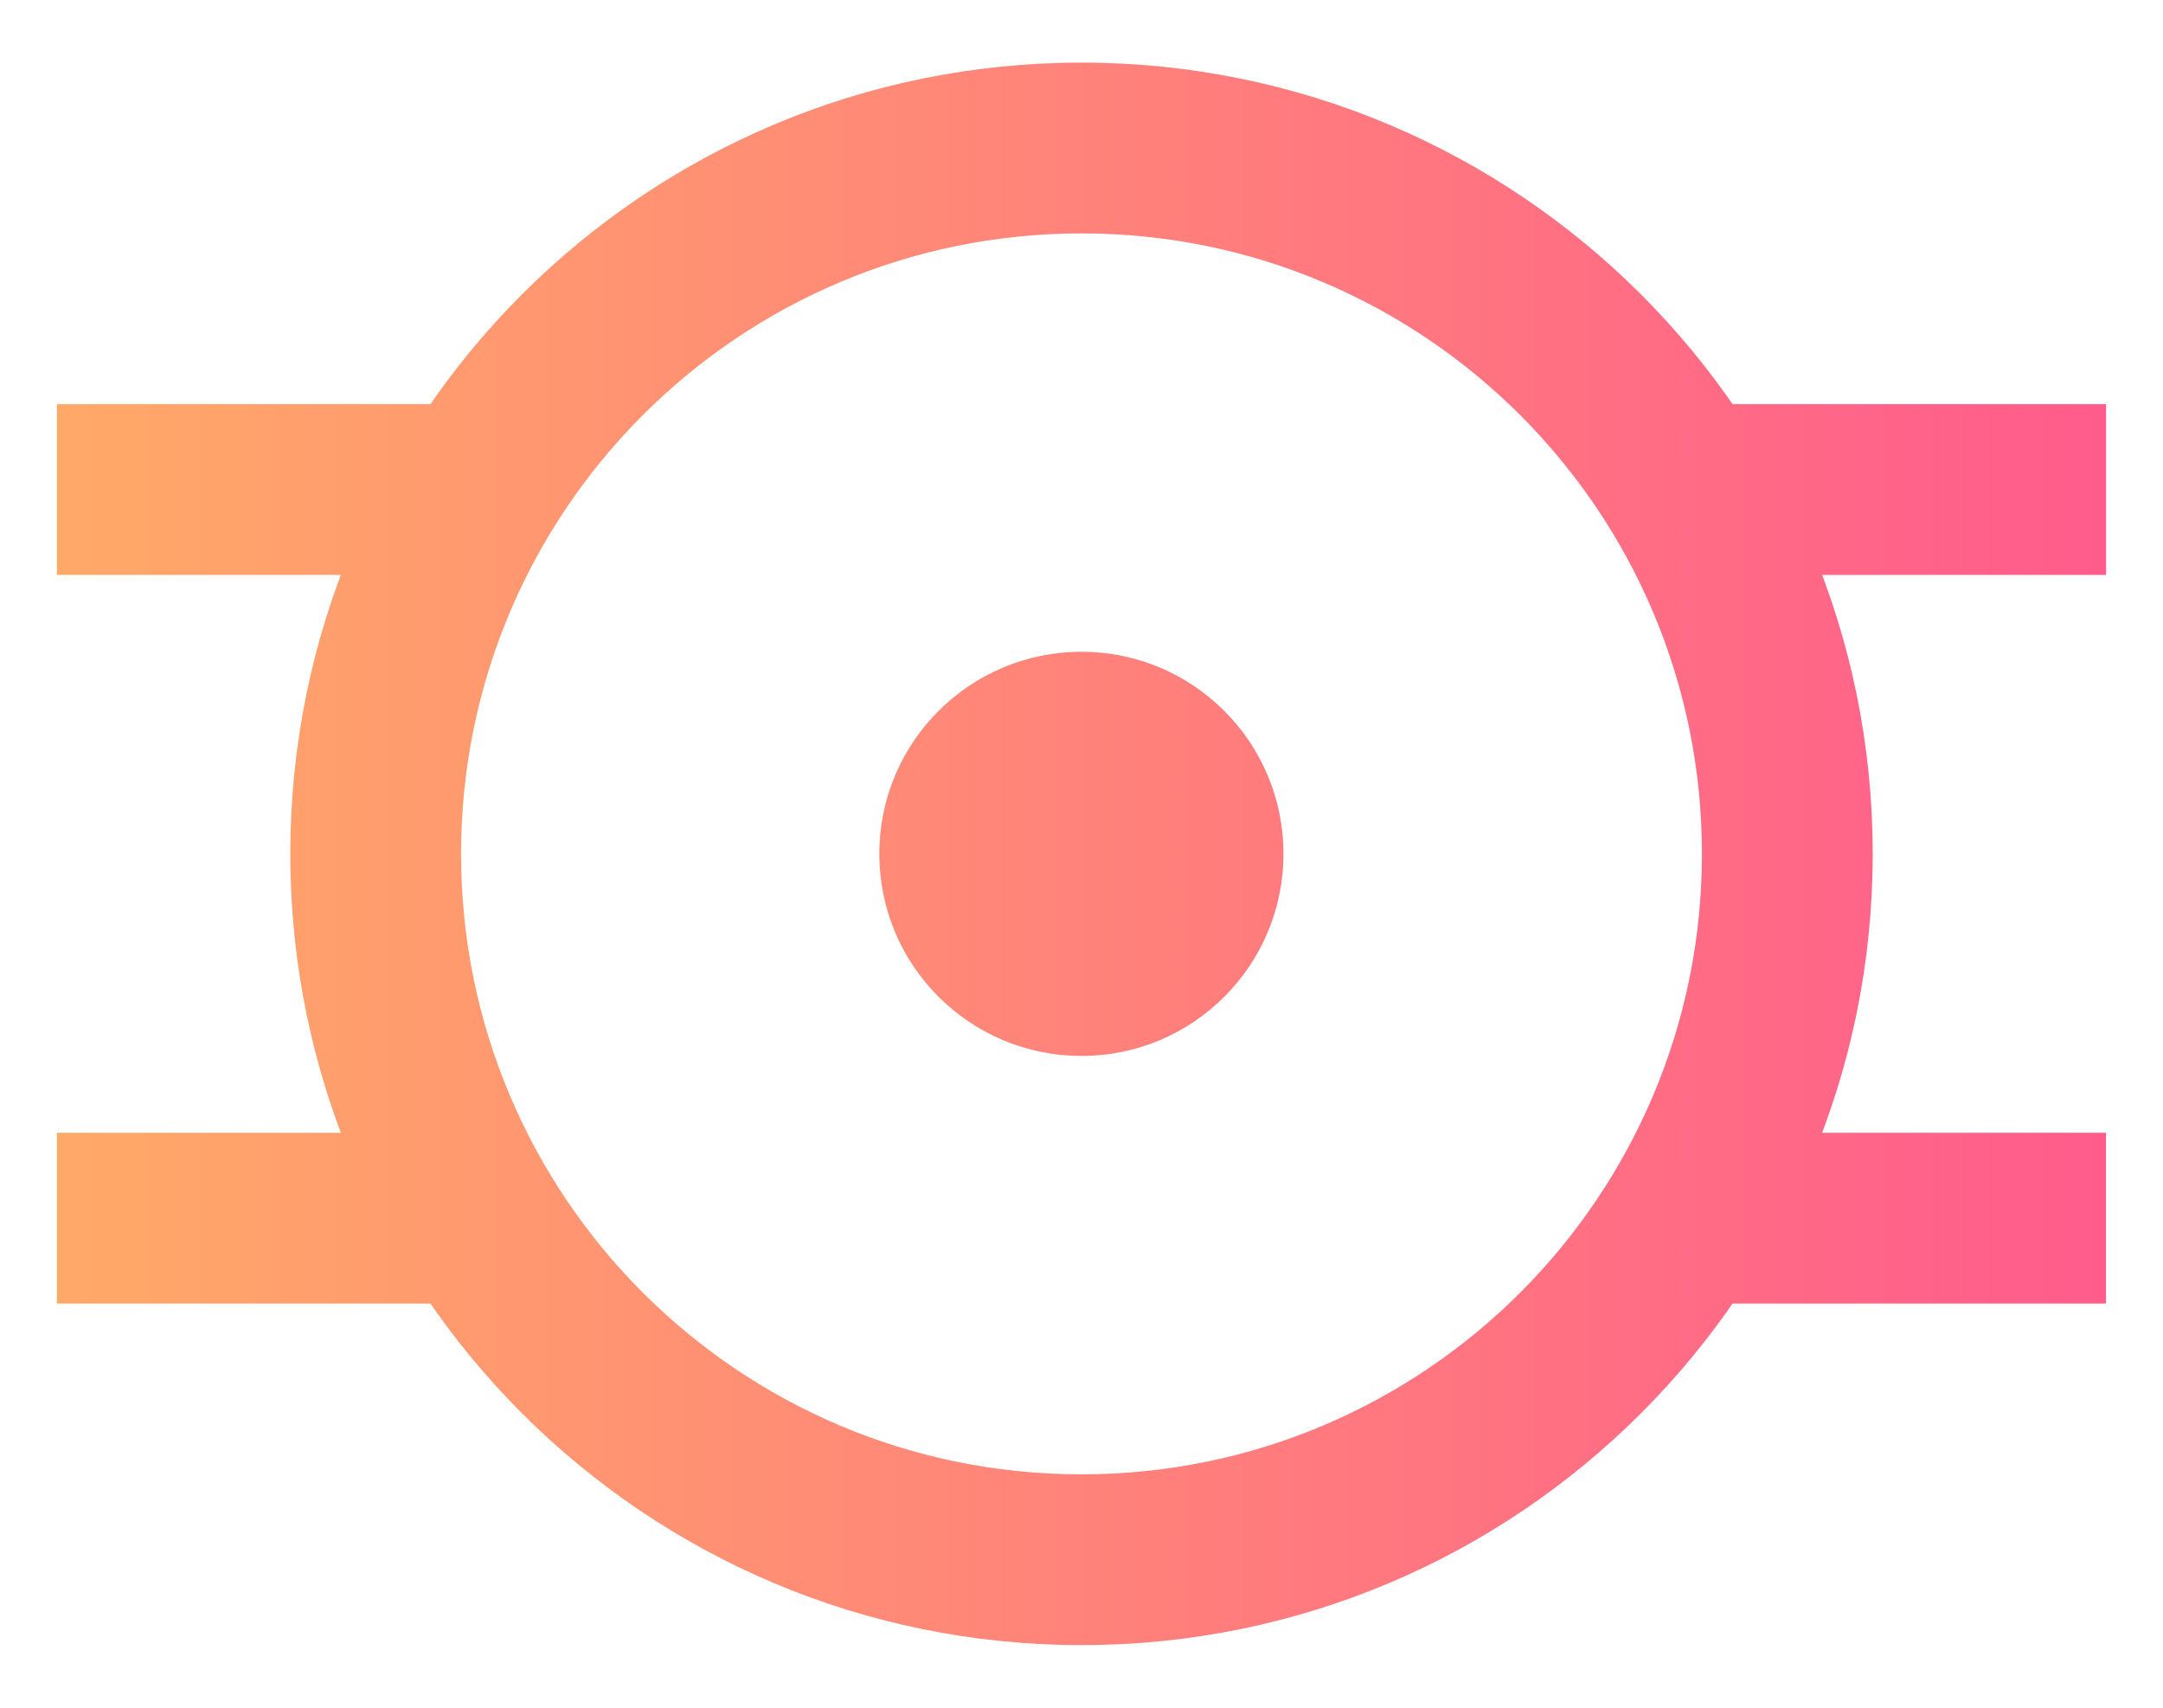
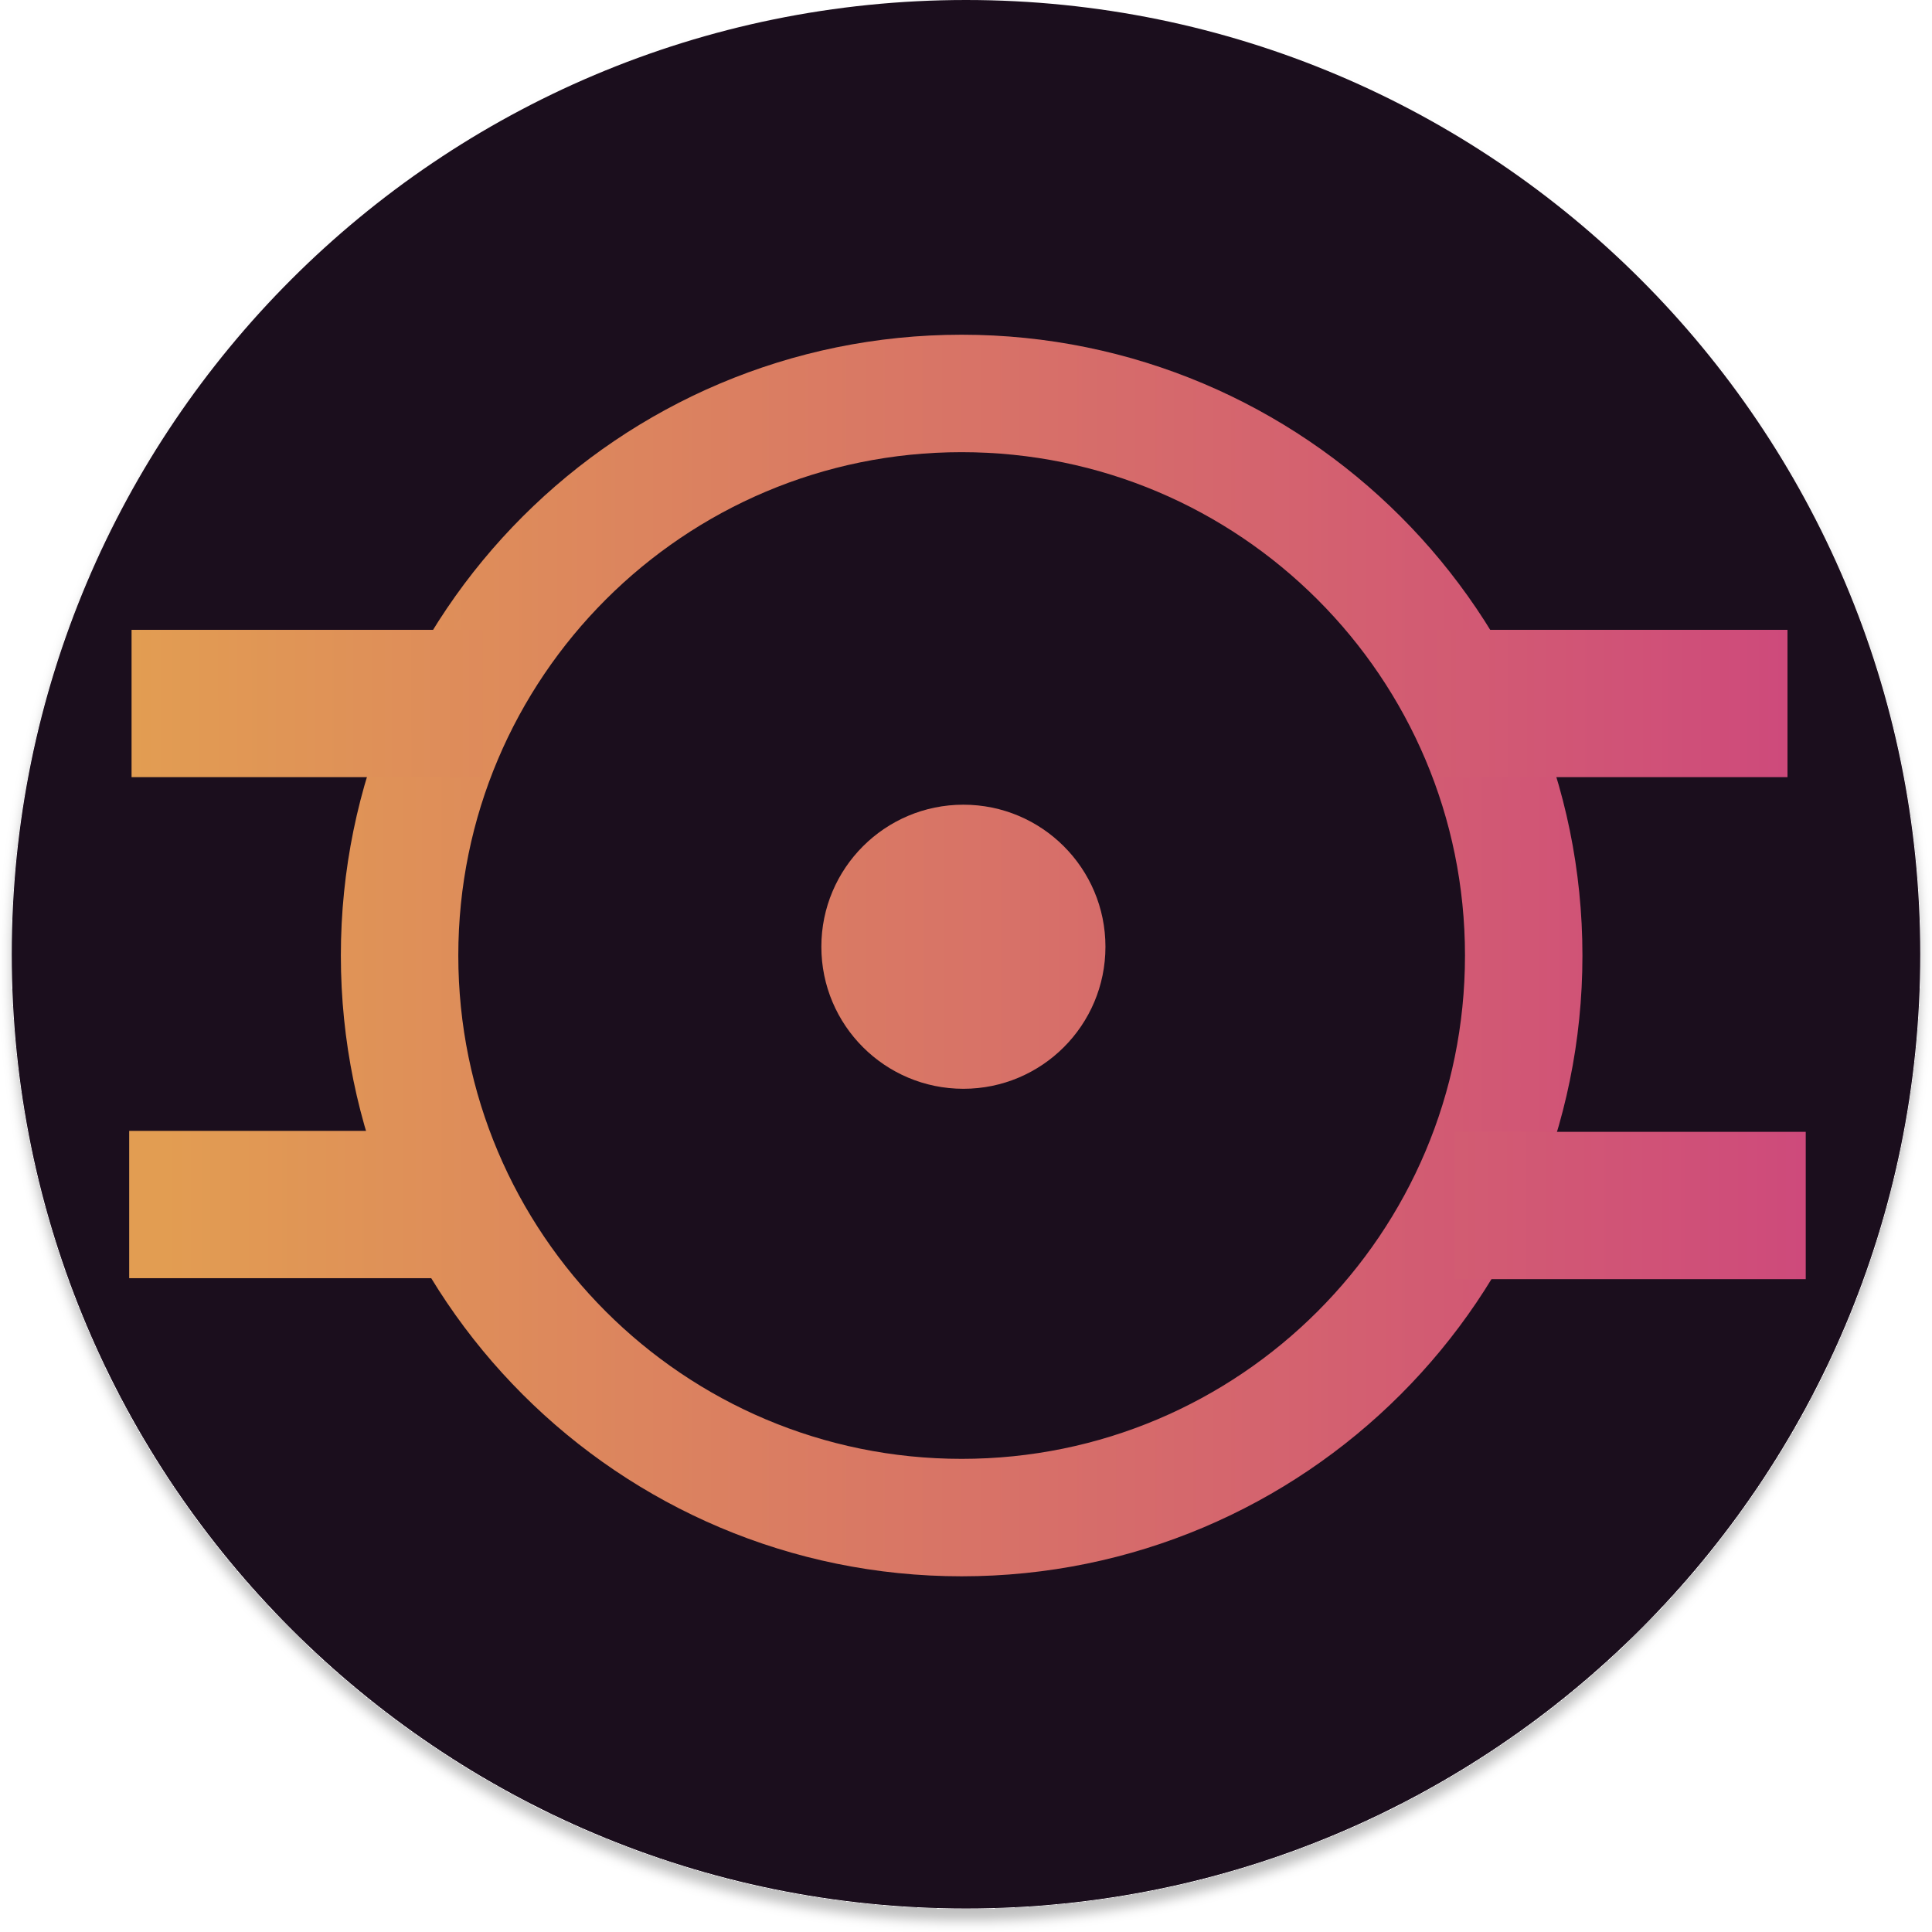
- <svg xmlns="http://www.w3.org/2000/svg" width="19" height="15" viewBox="0 0 19 15" fill="none">
-   <path fill-rule="evenodd" clip-rule="evenodd" d="M9.5 2.05C6.49 2.05 4.05 4.49 4.05 7.5C4.05 10.51 6.49 12.95 9.5 12.95C12.51 12.95 14.95 10.51 14.95 7.5C14.95 4.49 12.51 2.05 9.5 2.05ZM2.55 7.5C2.55 3.661 5.661 0.55 9.5 0.55C13.338 0.55 16.45 3.661 16.45 7.5C16.45 11.338 13.338 14.45 9.5 14.45C5.661 14.45 2.55 11.338 2.55 7.5Z" fill="url(#paint0_linear_38_4135)" />
-   <path d="M9.5 9.275C10.48 9.275 11.274 8.48 11.274 7.5C11.274 6.519 10.48 5.725 9.5 5.725C8.519 5.725 7.724 6.519 7.724 7.5C7.724 8.48 8.519 9.275 9.5 9.275Z" fill="url(#paint1_linear_38_4135)" />
-   <path fill-rule="evenodd" clip-rule="evenodd" d="M18.5 5.05H14.825V3.55H18.5V5.05Z" fill="url(#paint2_linear_38_4135)" />
-   <path fill-rule="evenodd" clip-rule="evenodd" d="M18.499 11.45H14.824V9.95H18.499V11.45Z" fill="url(#paint3_linear_38_4135)" />
-   <path fill-rule="evenodd" clip-rule="evenodd" d="M4.175 5.05H0.5V3.55H4.175V5.05Z" fill="url(#paint4_linear_38_4135)" />
-   <path fill-rule="evenodd" clip-rule="evenodd" d="M4.175 11.45H0.5V9.95H4.175V11.45Z" fill="url(#paint5_linear_38_4135)" />
+ <svg xmlns="http://www.w3.org/2000/svg" width="658" height="658" viewBox="0 0 658 658" fill="none">
+   <g filter="url(#filter0_d)">
+     <circle cx="329" cy="325" r="325" fill="#120514" fill-opacity="0.96" />
+     <circle cx="327.517" cy="325.428" r="191.428" stroke="url(#paint0_linear)" stroke-width="40" />
+     <circle cx="328.114" cy="322.441" r="48.378" fill="url(#paint1_linear)" />
+     <rect x="495.549" y="385.481" width="119.451" height="50.169" fill="url(#paint2_linear)" />
+     <rect x="489.332" y="214.51" width="119.451" height="50.169" fill="url(#paint3_linear)" />
+     <rect x="44.807" y="214.51" width="119.451" height="50.169" fill="url(#paint4_linear)" />
+     <path d="M44 385.154H163.451V435.324H44V385.154Z" fill="url(#paint5_linear)" />
+   </g>
  <defs>
-     <linearGradient id="paint0_linear_38_4135" x1="-2.094" y1="4.242" x2="21.093" y2="4.242" gradientUnits="userSpaceOnUse">
-       <stop stop-color="#FFB463" />
-       <stop offset="1" stop-color="#FF5191" />
+     <filter id="filter0_d" x="0" y="0" width="658" height="658" filterUnits="userSpaceOnUse" color-interpolation-filters="sRGB">
+       <feFlood flood-opacity="0" result="BackgroundImageFix" />
+       <feColorMatrix in="SourceAlpha" type="matrix" values="0 0 0 0 0 0 0 0 0 0 0 0 0 0 0 0 0 0 127 0" result="hardAlpha" />
+       <feOffset dy="4" />
+       <feGaussianBlur stdDeviation="2" />
+       <feComposite in2="hardAlpha" operator="out" />
+       <feColorMatrix type="matrix" values="0 0 0 0 0 0 0 0 0 0 0 0 0 0 0 0 0 0 0.25 0" />
+       <feBlend mode="normal" in2="BackgroundImageFix" result="effect1_dropShadow" />
+       <feBlend mode="normal" in="SourceGraphic" in2="effect1_dropShadow" result="shape" />
+     </filter>
+     <linearGradient id="paint0_linear" x1="55.169" y1="226.321" x2="599.865" y2="226.321" gradientUnits="userSpaceOnUse">
+       <stop stop-color="#E29D52" />
+       <stop offset="1" stop-color="#CE4A7B" />
    </linearGradient>
-     <linearGradient id="paint1_linear_38_4135" x1="-2.094" y1="4.242" x2="21.093" y2="4.242" gradientUnits="userSpaceOnUse">
-       <stop stop-color="#FFB463" />
-       <stop offset="1" stop-color="#FF5191" />
+     <linearGradient id="paint1_linear" x1="55.766" y1="299.764" x2="599.865" y2="299.764" gradientUnits="userSpaceOnUse">
+       <stop stop-color="#E29D52" />
+       <stop offset="1" stop-color="#CE4A7B" />
    </linearGradient>
-     <linearGradient id="paint2_linear_38_4135" x1="-2.094" y1="4.242" x2="21.093" y2="4.242" gradientUnits="userSpaceOnUse">
-       <stop stop-color="#FFB463" />
-       <stop offset="1" stop-color="#FF5191" />
+     <linearGradient id="paint2_linear" x1="70.303" y1="398.808" x2="615" y2="398.808" gradientUnits="userSpaceOnUse">
+       <stop stop-color="#E29D52" />
+       <stop offset="1" stop-color="#CE4A7B" />
    </linearGradient>
-     <linearGradient id="paint3_linear_38_4135" x1="-2.094" y1="4.242" x2="21.093" y2="4.242" gradientUnits="userSpaceOnUse">
-       <stop stop-color="#FFB463" />
-       <stop offset="1" stop-color="#FF5191" />
+     <linearGradient id="paint3_linear" x1="64.086" y1="227.836" x2="608.783" y2="227.836" gradientUnits="userSpaceOnUse">
+       <stop stop-color="#E29D52" />
+       <stop offset="1" stop-color="#CE4A7B" />
    </linearGradient>
-     <linearGradient id="paint4_linear_38_4135" x1="-2.094" y1="4.242" x2="21.093" y2="4.242" gradientUnits="userSpaceOnUse">
-       <stop stop-color="#FFB463" />
-       <stop offset="1" stop-color="#FF5191" />
+     <linearGradient id="paint4_linear" x1="44.807" y1="228.247" x2="589.504" y2="227.836" gradientUnits="userSpaceOnUse">
+       <stop stop-color="#E29D52" />
+       <stop offset="1" stop-color="#CE4A7B" />
    </linearGradient>
-     <linearGradient id="paint5_linear_38_4135" x1="-2.094" y1="4.242" x2="21.093" y2="4.242" gradientUnits="userSpaceOnUse">
-       <stop stop-color="#FFB463" />
-       <stop offset="1" stop-color="#FF5191" />
+     <linearGradient id="paint5_linear" x1="55.169" y1="398.891" x2="599.866" y2="398.481" gradientUnits="userSpaceOnUse">
+       <stop stop-color="#E29D52" />
+       <stop offset="1" stop-color="#CE4A7B" />
    </linearGradient>
  </defs>
</svg>
